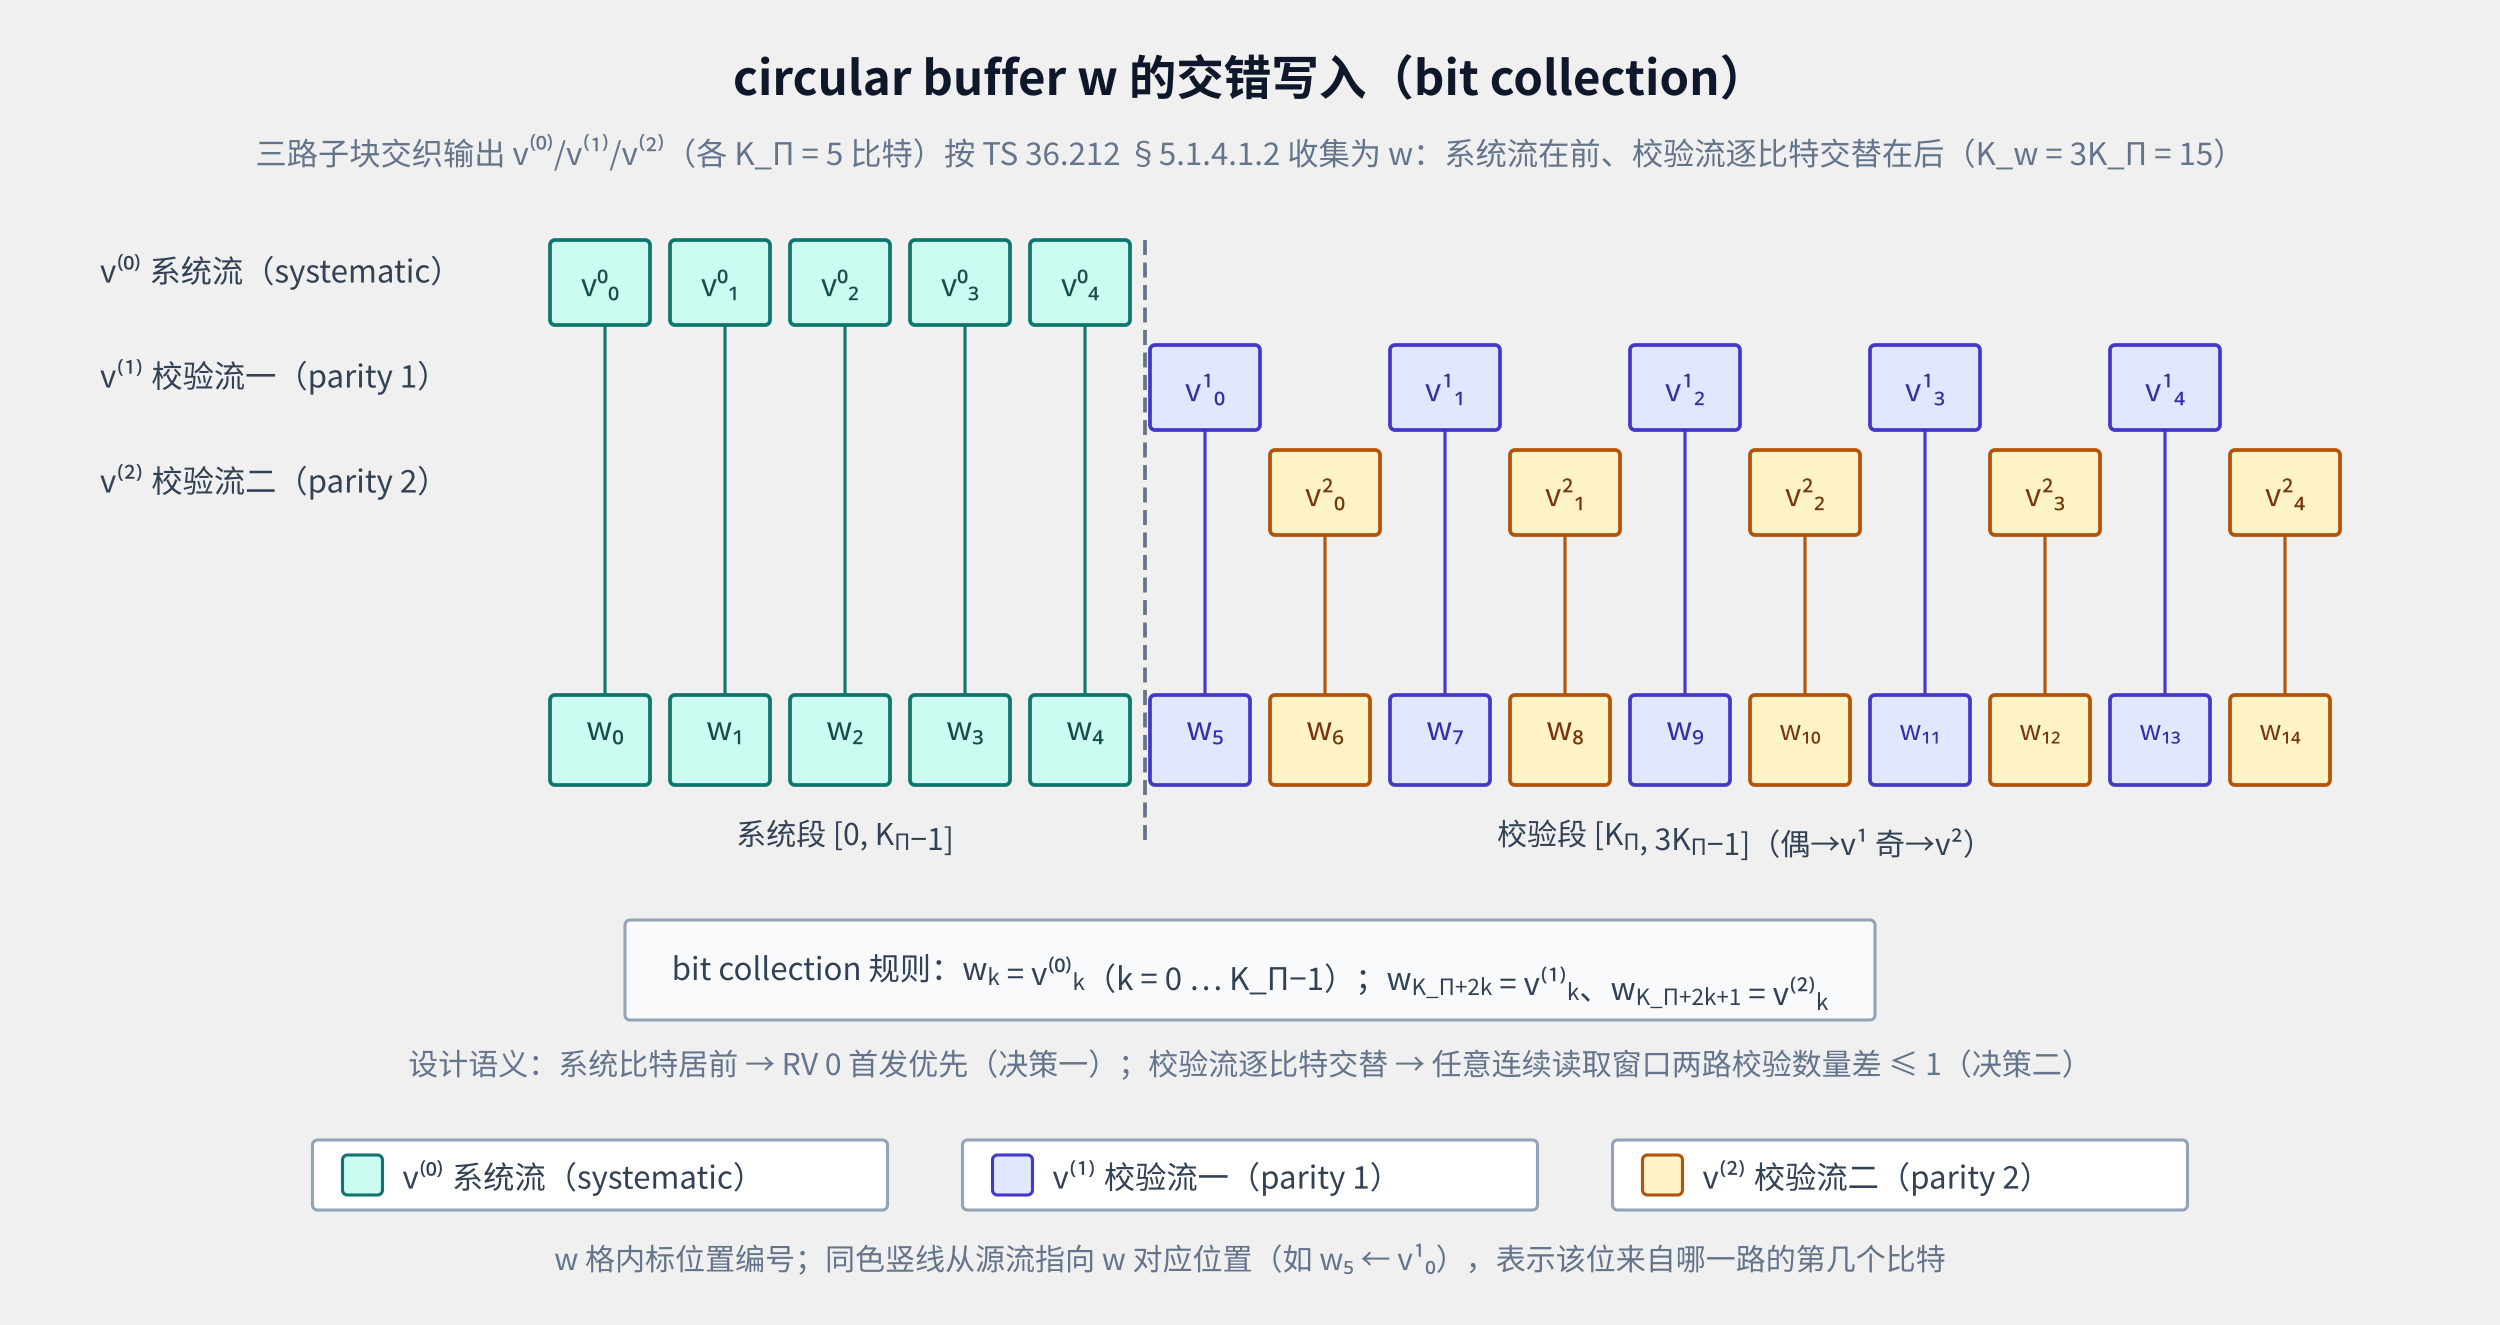
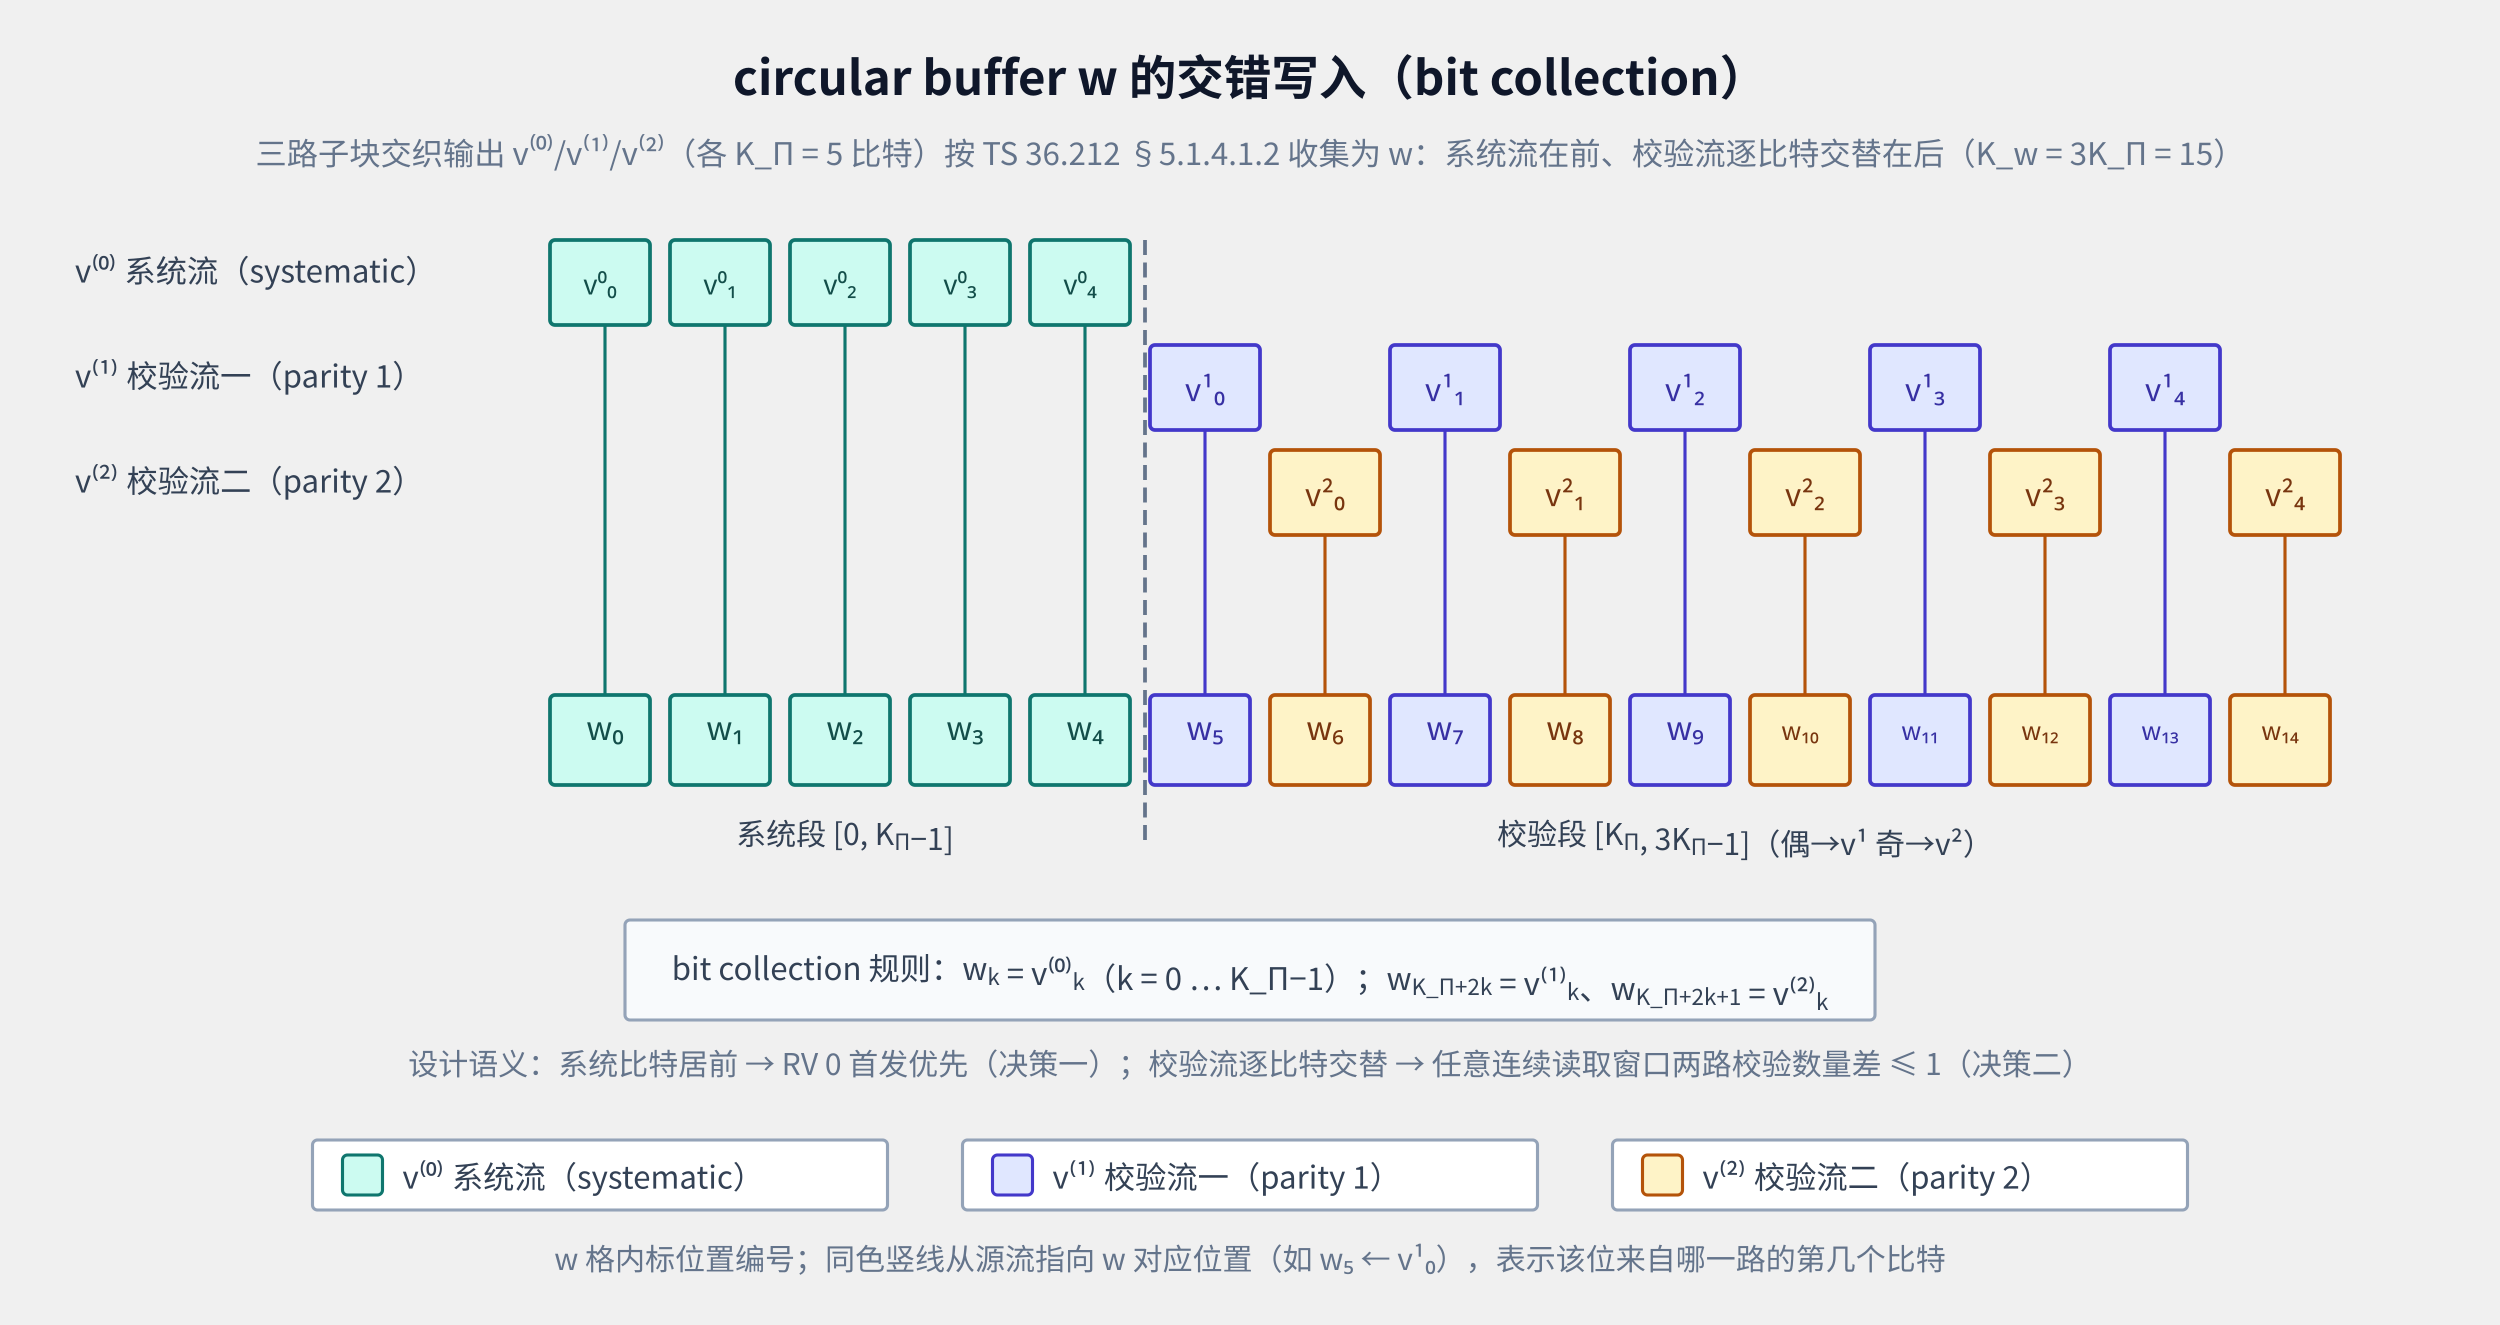
<svg xmlns="http://www.w3.org/2000/svg" width="1000" height="530" viewBox="0 0 1000 530" role="img" font-family="'Noto Sans CJK SC','Source Han Sans SC','PingFang SC','Microsoft YaHei',system-ui,sans-serif">
  <text x="500" y="38" text-anchor="middle" font-size="19" font-weight="700" fill="#0F172A" class="free">
    circular buffer w 的交错写入（bit collection）
  </text>
  <text x="500" y="66" text-anchor="middle" font-size="12.5" fill="#64748B" class="free">
    三路子块交织输出 v⁽⁰⁾/v⁽¹⁾/v⁽²⁾（各 K_Π = 5 比特）按 TS 36.212 §5.1.4.1.2 收集为 w：系统流在前、校验流逐比特交替在后（K_w = 3K_Π = 15）
  </text>
  <g font-size="12.5" fill="#334155">
-     <text x="40" y="113" class="free">v⁽⁰⁾ 系统流（systematic）</text>
-     <text x="40" y="155" class="free">v⁽¹⁾ 校验流一（parity 1）</text>
-     <text x="40" y="197" class="free">v⁽²⁾ 校验流二（parity 2）</text>
+     <text x="30" y="113" class="free">v⁽⁰⁾ 系统流（systematic）</text>
+     <text x="30" y="155" class="free">v⁽¹⁾ 校验流一（parity 1）</text>
+     <text x="30" y="197" class="free">v⁽²⁾ 校验流二（parity 2）</text>
  </g>
  <g font-family="inherit">
    <rect x="220" y="96" width="40" height="34" rx="2" fill="#CCFBF1" stroke="#0F766E" stroke-width="1.5" />
-     <text x="240" y="113" text-anchor="middle" dominant-baseline="central" font-size="12.5" fill="#134E4A">v⁰₀</text>
+     <text x="240" y="113" text-anchor="middle" dominant-baseline="central" font-size="11" fill="#134E4A">v⁰₀</text>
    <rect x="268" y="96" width="40" height="34" rx="2" fill="#CCFBF1" stroke="#0F766E" stroke-width="1.5" />
-     <text x="288" y="113" text-anchor="middle" dominant-baseline="central" font-size="12.5" fill="#134E4A">v⁰₁</text>
+     <text x="288" y="113" text-anchor="middle" dominant-baseline="central" font-size="11" fill="#134E4A">v⁰₁</text>
    <rect x="316" y="96" width="40" height="34" rx="2" fill="#CCFBF1" stroke="#0F766E" stroke-width="1.5" />
-     <text x="336" y="113" text-anchor="middle" dominant-baseline="central" font-size="12.5" fill="#134E4A">v⁰₂</text>
+     <text x="336" y="113" text-anchor="middle" dominant-baseline="central" font-size="11" fill="#134E4A">v⁰₂</text>
    <rect x="364" y="96" width="40" height="34" rx="2" fill="#CCFBF1" stroke="#0F766E" stroke-width="1.5" />
-     <text x="384" y="113" text-anchor="middle" dominant-baseline="central" font-size="12.5" fill="#134E4A">v⁰₃</text>
+     <text x="384" y="113" text-anchor="middle" dominant-baseline="central" font-size="11" fill="#134E4A">v⁰₃</text>
    <rect x="412" y="96" width="40" height="34" rx="2" fill="#CCFBF1" stroke="#0F766E" stroke-width="1.5" />
-     <text x="432" y="113" text-anchor="middle" dominant-baseline="central" font-size="12.5" fill="#134E4A">v⁰₄</text>
+     <text x="432" y="113" text-anchor="middle" dominant-baseline="central" font-size="11" fill="#134E4A">v⁰₄</text>
    <rect x="460" y="138" width="44" height="34" rx="2" fill="#E0E7FF" stroke="#4338CA" stroke-width="1.5" />
    <text x="482" y="155" text-anchor="middle" dominant-baseline="central" font-size="12.5" fill="#3730A3">v¹₀</text>
    <rect x="556" y="138" width="44" height="34" rx="2" fill="#E0E7FF" stroke="#4338CA" stroke-width="1.5" />
    <text x="578" y="155" text-anchor="middle" dominant-baseline="central" font-size="12.5" fill="#3730A3">v¹₁</text>
    <rect x="652" y="138" width="44" height="34" rx="2" fill="#E0E7FF" stroke="#4338CA" stroke-width="1.5" />
    <text x="674" y="155" text-anchor="middle" dominant-baseline="central" font-size="12.5" fill="#3730A3">v¹₂</text>
    <rect x="748" y="138" width="44" height="34" rx="2" fill="#E0E7FF" stroke="#4338CA" stroke-width="1.5" />
    <text x="770" y="155" text-anchor="middle" dominant-baseline="central" font-size="12.5" fill="#3730A3">v¹₃</text>
    <rect x="844" y="138" width="44" height="34" rx="2" fill="#E0E7FF" stroke="#4338CA" stroke-width="1.5" />
    <text x="866" y="155" text-anchor="middle" dominant-baseline="central" font-size="12.5" fill="#3730A3">v¹₄</text>
    <rect x="508" y="180" width="44" height="34" rx="2" fill="#FEF3C7" stroke="#B45309" stroke-width="1.5" />
    <text x="530" y="197" text-anchor="middle" dominant-baseline="central" font-size="12.5" fill="#78350F">v²₀</text>
    <rect x="604" y="180" width="44" height="34" rx="2" fill="#FEF3C7" stroke="#B45309" stroke-width="1.5" />
    <text x="626" y="197" text-anchor="middle" dominant-baseline="central" font-size="12.5" fill="#78350F">v²₁</text>
    <rect x="700" y="180" width="44" height="34" rx="2" fill="#FEF3C7" stroke="#B45309" stroke-width="1.5" />
    <text x="722" y="197" text-anchor="middle" dominant-baseline="central" font-size="12.5" fill="#78350F">v²₂</text>
    <rect x="796" y="180" width="44" height="34" rx="2" fill="#FEF3C7" stroke="#B45309" stroke-width="1.5" />
    <text x="818" y="197" text-anchor="middle" dominant-baseline="central" font-size="12.5" fill="#78350F">v²₃</text>
    <rect x="892" y="180" width="44" height="34" rx="2" fill="#FEF3C7" stroke="#B45309" stroke-width="1.5" />
    <text x="914" y="197" text-anchor="middle" dominant-baseline="central" font-size="12.5" fill="#78350F">v²₄</text>
  </g>
  <g stroke-width="1.25">
    <line x1="242" y1="130" x2="242" y2="278" stroke="#0F766E" />
    <line x1="290" y1="130" x2="290" y2="278" stroke="#0F766E" />
    <line x1="338" y1="130" x2="338" y2="278" stroke="#0F766E" />
    <line x1="386" y1="130" x2="386" y2="278" stroke="#0F766E" />
    <line x1="434" y1="130" x2="434" y2="278" stroke="#0F766E" />
    <line x1="482" y1="172" x2="482" y2="278" stroke="#4338CA" />
    <line x1="530" y1="214" x2="530" y2="278" stroke="#B45309" />
    <line x1="578" y1="172" x2="578" y2="278" stroke="#4338CA" />
    <line x1="626" y1="214" x2="626" y2="278" stroke="#B45309" />
    <line x1="674" y1="172" x2="674" y2="278" stroke="#4338CA" />
    <line x1="722" y1="214" x2="722" y2="278" stroke="#B45309" />
    <line x1="770" y1="172" x2="770" y2="278" stroke="#4338CA" />
    <line x1="818" y1="214" x2="818" y2="278" stroke="#B45309" />
    <line x1="866" y1="172" x2="866" y2="278" stroke="#4338CA" />
    <line x1="914" y1="214" x2="914" y2="278" stroke="#B45309" />
  </g>
  <path d="M 458 96 l 0 240" stroke="#64748B" stroke-width="1.5" stroke-dasharray="6,3" />
  <g font-family="inherit">
    <rect x="220" y="278" width="40" height="36" rx="2" fill="#CCFBF1" stroke="#0F766E" stroke-width="1.5" />
    <text x="242" y="296" text-anchor="middle" font-size="13" fill="#134E4A">w₀</text>
    <rect x="268" y="278" width="40" height="36" rx="2" fill="#CCFBF1" stroke="#0F766E" stroke-width="1.5" />
    <text x="290" y="296" text-anchor="middle" font-size="13" fill="#134E4A">w₁</text>
    <rect x="316" y="278" width="40" height="36" rx="2" fill="#CCFBF1" stroke="#0F766E" stroke-width="1.5" />
    <text x="338" y="296" text-anchor="middle" font-size="13" fill="#134E4A">w₂</text>
    <rect x="364" y="278" width="40" height="36" rx="2" fill="#CCFBF1" stroke="#0F766E" stroke-width="1.5" />
    <text x="386" y="296" text-anchor="middle" font-size="13" fill="#134E4A">w₃</text>
    <rect x="412" y="278" width="40" height="36" rx="2" fill="#CCFBF1" stroke="#0F766E" stroke-width="1.5" />
    <text x="434" y="296" text-anchor="middle" font-size="13" fill="#134E4A">w₄</text>
    <rect x="460" y="278" width="40" height="36" rx="2" fill="#E0E7FF" stroke="#4338CA" stroke-width="1.5" />
    <text x="482" y="296" text-anchor="middle" font-size="13" fill="#3730A3">w₅</text>
    <rect x="508" y="278" width="40" height="36" rx="2" fill="#FEF3C7" stroke="#B45309" stroke-width="1.5" />
    <text x="530" y="296" text-anchor="middle" font-size="13" fill="#78350F">w₆</text>
    <rect x="556" y="278" width="40" height="36" rx="2" fill="#E0E7FF" stroke="#4338CA" stroke-width="1.5" />
    <text x="578" y="296" text-anchor="middle" font-size="13" fill="#3730A3">w₇</text>
    <rect x="604" y="278" width="40" height="36" rx="2" fill="#FEF3C7" stroke="#B45309" stroke-width="1.5" />
    <text x="626" y="296" text-anchor="middle" font-size="13" fill="#78350F">w₈</text>
    <rect x="652" y="278" width="40" height="36" rx="2" fill="#E0E7FF" stroke="#4338CA" stroke-width="1.5" />
    <text x="674" y="296" text-anchor="middle" font-size="13" fill="#3730A3">w₉</text>
    <rect x="700" y="278" width="40" height="36" rx="2" fill="#FEF3C7" stroke="#B45309" stroke-width="1.5" />
-     <text x="720" y="296" text-anchor="middle" font-size="11" fill="#78350F">w₁₀</text>
+     <text x="720" y="296" text-anchor="middle" font-size="10" fill="#78350F">w₁₀</text>
    <rect x="748" y="278" width="40" height="36" rx="2" fill="#E0E7FF" stroke="#4338CA" stroke-width="1.5" />
-     <text x="768" y="296" text-anchor="middle" font-size="11" fill="#3730A3">w₁₁</text>
+     <text x="768" y="296" text-anchor="middle" font-size="10" fill="#3730A3">w₁₁</text>
    <rect x="796" y="278" width="40" height="36" rx="2" fill="#FEF3C7" stroke="#B45309" stroke-width="1.5" />
-     <text x="816" y="296" text-anchor="middle" font-size="11" fill="#78350F">w₁₂</text>
+     <text x="816" y="296" text-anchor="middle" font-size="10" fill="#78350F">w₁₂</text>
    <rect x="844" y="278" width="40" height="36" rx="2" fill="#E0E7FF" stroke="#4338CA" stroke-width="1.5" />
-     <text x="864" y="296" text-anchor="middle" font-size="11" fill="#3730A3">w₁₃</text>
+     <text x="864" y="296" text-anchor="middle" font-size="10" fill="#3730A3">w₁₃</text>
    <rect x="892" y="278" width="40" height="36" rx="2" fill="#FEF3C7" stroke="#B45309" stroke-width="1.5" />
-     <text x="912" y="296" text-anchor="middle" font-size="11" fill="#78350F">w₁₄</text>
+     <text x="912" y="296" text-anchor="middle" font-size="10" fill="#78350F">w₁₄</text>
  </g>
  <text x="338" y="338" text-anchor="middle" font-size="12" fill="#334155" class="free">系统段 [0, K<tspan font-size="9" dy="2">Π</tspan>−1]</text>
  <text x="698" y="338" text-anchor="middle" font-size="12" fill="#334155" class="free">校验段 [K<tspan font-size="9" dy="2">Π</tspan>, 3K<tspan font-size="9" dy="2">Π</tspan>−1]（偶→v¹ 奇→v²）</text>
  <rect x="250" y="368" width="500" height="40" rx="2" fill="#F8FAFC" stroke="#94A3B8" stroke-width="1.25" />
  <text x="500" y="392" text-anchor="middle" font-size="12.5" fill="#334155">
    bit collection 规则：w<tspan font-size="9" dy="2">k</tspan> = v⁽⁰⁾<tspan font-size="9" dy="2">k</tspan>（k = 0 … K_Π−1）；w<tspan font-size="9" dy="2">K_Π+2k</tspan> = v⁽¹⁾<tspan font-size="9" dy="2">k</tspan>、w<tspan font-size="9" dy="2">K_Π+2k+1</tspan> = v⁽²⁾<tspan font-size="9" dy="2">k</tspan>
  </text>
  <text x="500" y="430" text-anchor="middle" font-size="12" fill="#64748B" class="free">
    设计语义：系统比特居前 → RV 0 首发优先（决策一）；校验流逐比特交替 → 任意连续读取窗口两路校验数量差 ≤ 1（决策二）
  </text>
  <g font-size="12.5" fill="#334155">
    <rect x="125" y="456" width="230" height="28" rx="2" fill="#FFFFFF" stroke="#94A3B8" stroke-width="1.25" />
    <rect x="137" y="462" width="16" height="16" rx="2" fill="#CCFBF1" stroke="#0F766E" stroke-width="1.25" />
    <text x="161" y="470" dominant-baseline="central">v⁽⁰⁾ 系统流（systematic）</text>
    <rect x="385" y="456" width="230" height="28" rx="2" fill="#FFFFFF" stroke="#94A3B8" stroke-width="1.25" />
    <rect x="397" y="462" width="16" height="16" rx="2" fill="#E0E7FF" stroke="#4338CA" stroke-width="1.25" />
    <text x="421" y="470" dominant-baseline="central">v⁽¹⁾ 校验流一（parity 1）</text>
    <rect x="645" y="456" width="230" height="28" rx="2" fill="#FFFFFF" stroke="#94A3B8" stroke-width="1.25" />
    <rect x="657" y="462" width="16" height="16" rx="2" fill="#FEF3C7" stroke="#B45309" stroke-width="1.25" />
    <text x="681" y="470" dominant-baseline="central">v⁽²⁾ 校验流二（parity 2）</text>
  </g>
  <text x="500" y="508" text-anchor="middle" font-size="12" fill="#64748B" class="free">
    w 格内标位置编号；同色竖线从源流指向 w 对应位置（如 w₅ ← v¹₀），表示该位来自哪一路的第几个比特
  </text>
</svg>
